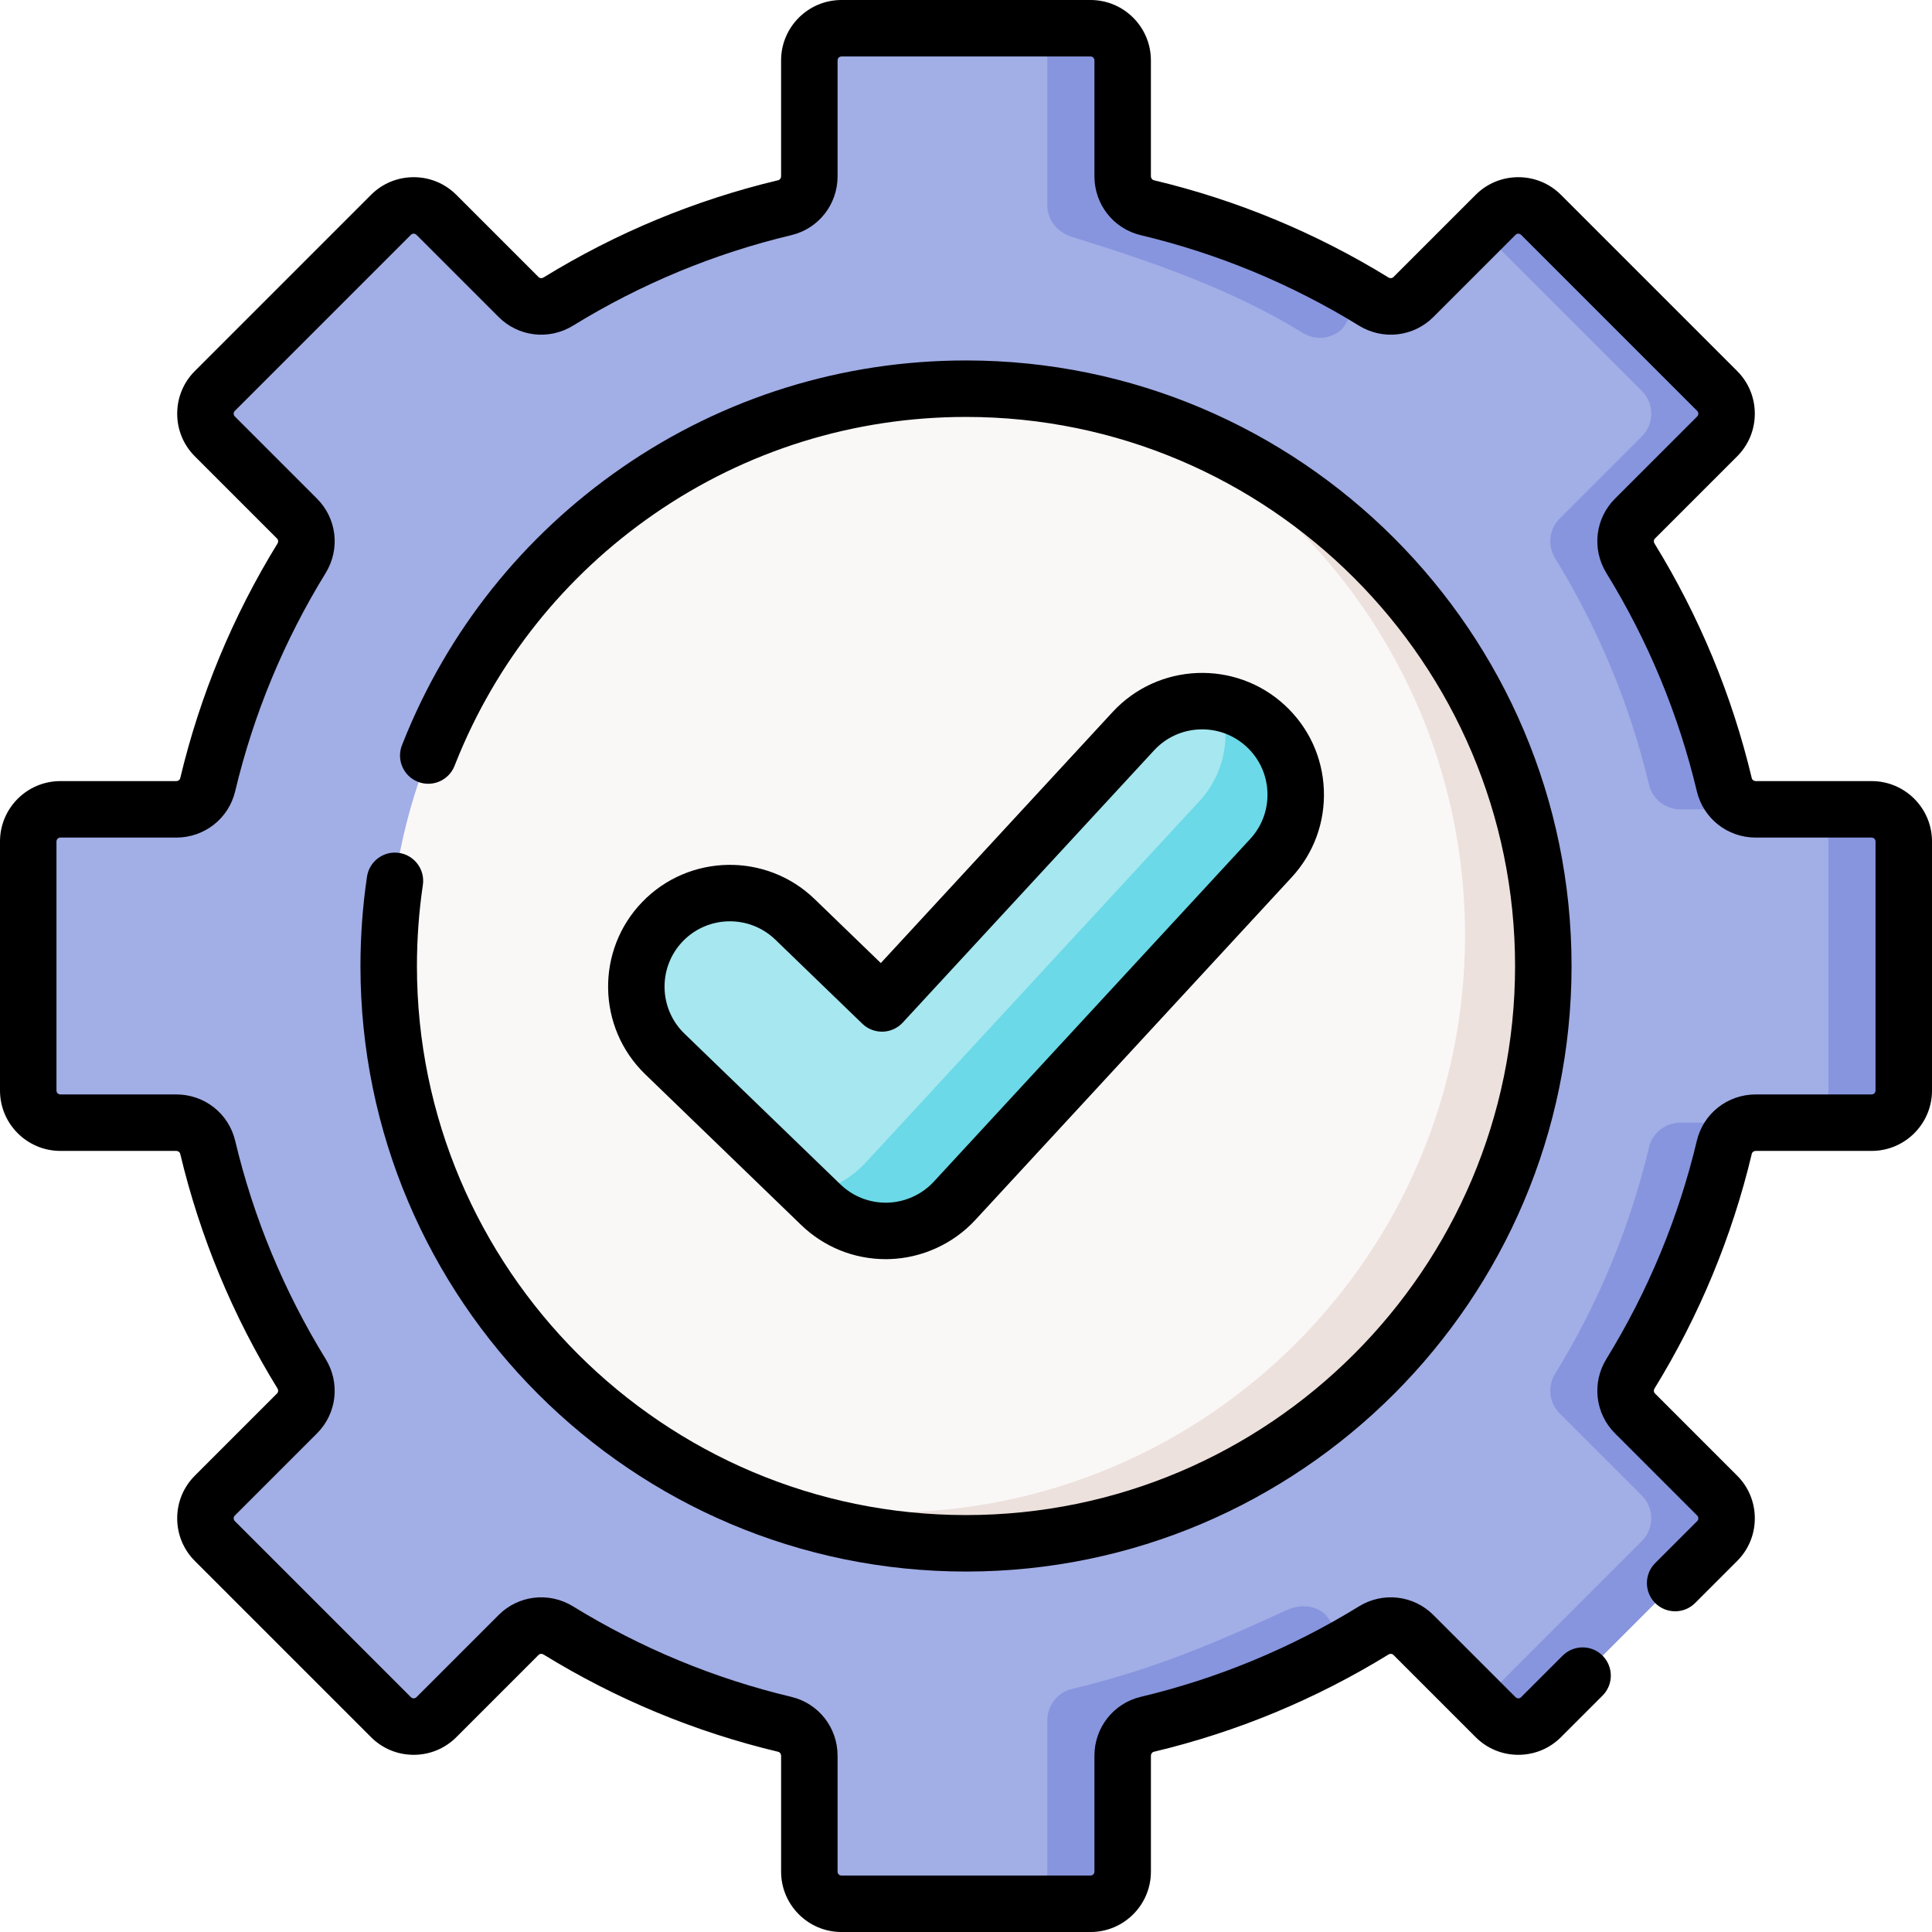
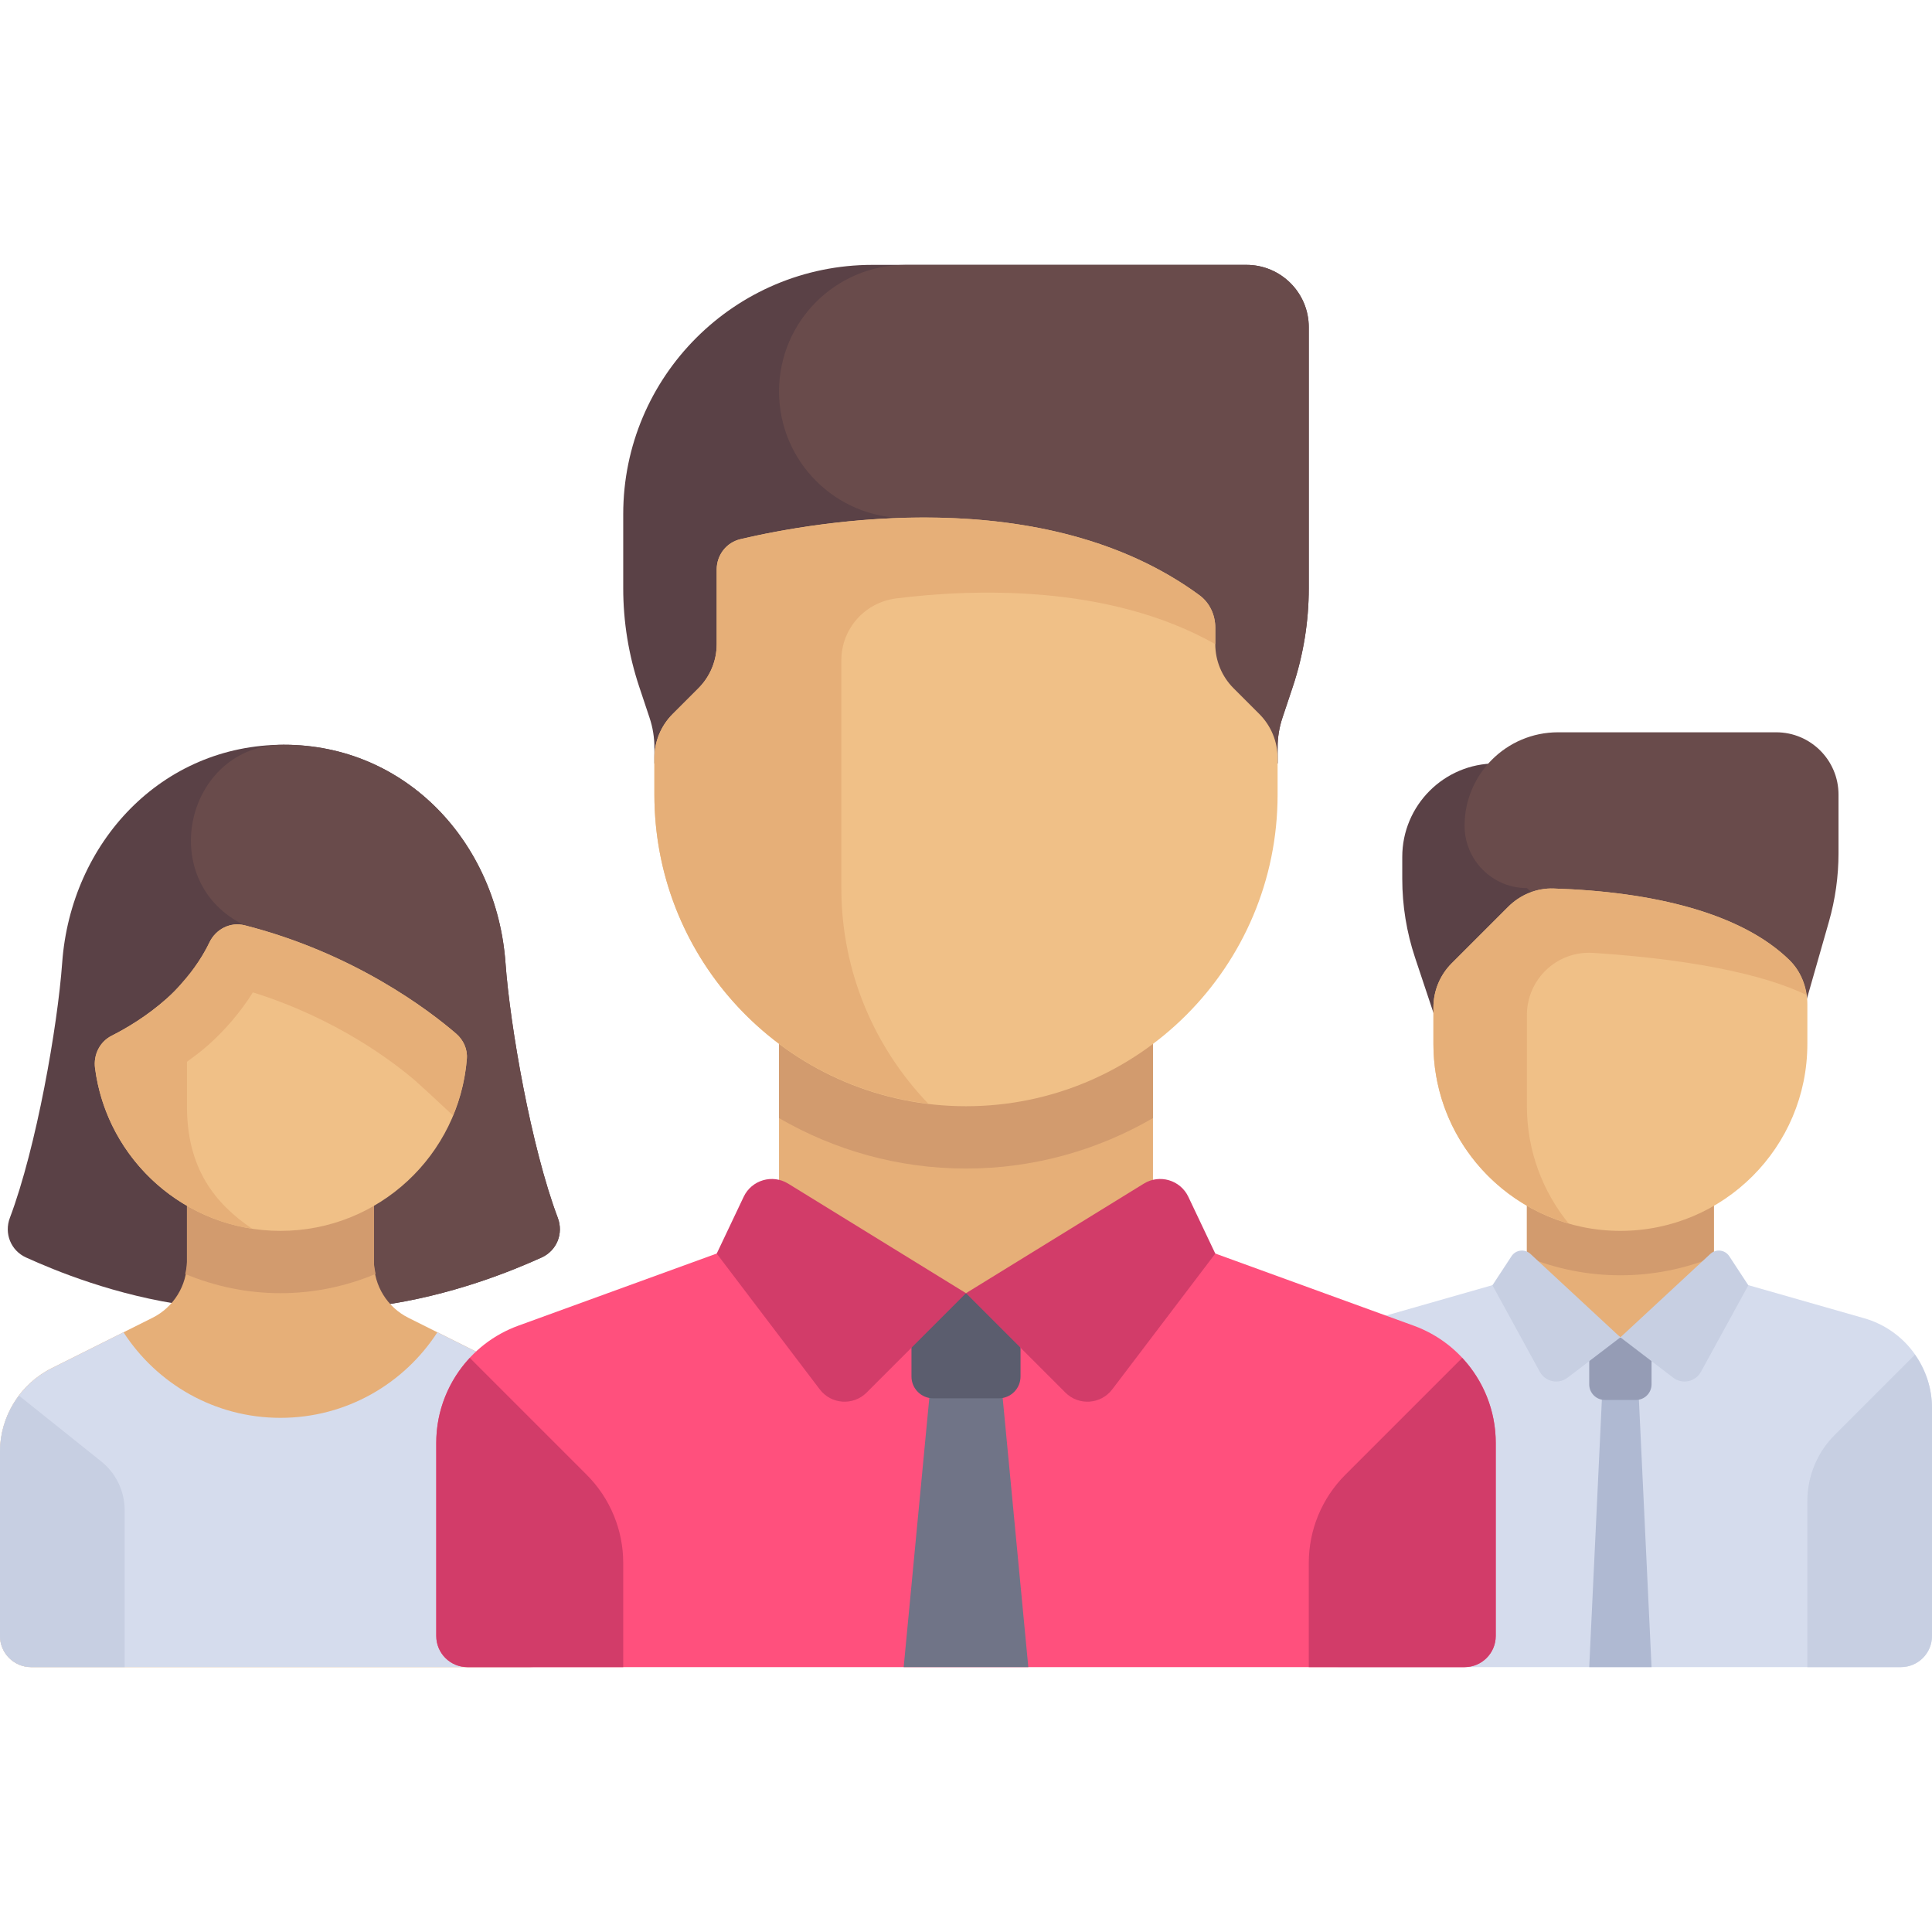
- <svg xmlns="http://www.w3.org/2000/svg" id="Capa_1" enable-background="new 0 0 512 512" height="512" viewBox="0 0 512 512" width="512">
+ <svg xmlns="http://www.w3.org/2000/svg" version="1.1" id="Layer_1" x="0px" y="0px" viewBox="0 0 512 512" style="enable-background:new 0 0 512 512;" xml:space="preserve">
+   <path style="fill:#5A4146;" d="M371.613,227.096v5.795c0,7.101,1.145,14.155,3.39,20.891l13.126,39.378h24.774v-90.839h-16.516  C382.705,202.322,371.613,213.413,371.613,227.096z" />
+   <path style="fill:#694B4B;" d="M484.684,244.251l-13.974,48.91l-66.065-57.806c-9.122,0-16.516-7.395-16.516-16.516l0,0  c0-13.682,11.092-24.774,24.774-24.774h57.806c9.122,0,16.516,7.395,16.516,16.516v15.522  C487.226,232.24,486.37,238.348,484.684,244.251z" />
+   <rect x="404.64" y="317.94" style="fill:#E6AF78;" width="49.548" height="36.549" />
+   <path style="fill:#D29B6E;" d="M404.645,333.104c7.659,3.112,16.011,4.864,24.774,4.864s17.115-1.752,24.774-4.864v-15.169h-49.548  L404.645,333.104L404.645,333.104z" />
+   <path style="fill:#D5DCED;" d="M494.031,349.351l-39.84-11.382l-24.772,16.439l-24.774-16.44l-39.838,11.383  c-10.636,3.039-17.968,12.76-17.968,23.821v60.376c0,4.561,3.697,8.258,8.258,8.258h148.645c4.561,0,8.258-3.697,8.258-8.258  v-60.376C512,362.11,504.667,352.39,494.031,349.351z" />
+   <polygon style="fill:#AFB9D2;" points="437.677,441.805 421.161,441.805 425.29,354.484 433.548,354.484 " />
+   <path style="fill:#F0C087;" d="M429.419,326.193L429.419,326.193c-27.365,0-49.548-22.184-49.548-49.548v-9.675  c0-4.38,1.74-8.581,4.837-11.679l14.975-14.975c3.171-3.171,7.507-4.994,11.989-4.853c26.398,0.833,49.764,6.488,62.537,18.963  c3.127,3.054,4.759,7.326,4.759,11.696v10.523C478.968,304.01,456.784,326.193,429.419,326.193z" />
+   <path style="fill:#E6AF78;" d="M404.645,269.018c0-9.526,8-17.098,17.507-16.492c16.671,1.064,41.409,3.85,56.586,11.15  c-0.495-3.484-1.992-6.773-4.529-9.251c-12.773-12.475-36.139-18.13-62.537-18.963l-0.001,0.001v-0.001  c-4.481-0.141-8.818,1.683-11.988,4.853l-14.974,14.974c-3.098,3.097-4.838,7.298-4.838,11.679v9.675  c0,22.596,15.141,41.621,35.82,47.579c-6.883-8.492-11.045-19.272-11.045-31.063L404.645,269.018L404.645,269.018z" />
+   <path style="fill:#C7CFE2;" d="M478.968,397.779c0-6.571,2.61-12.872,7.256-17.518l21.257-21.257  c2.841,4.061,4.519,8.95,4.519,14.169v60.376c0,4.561-3.697,8.258-8.258,8.258h-24.774L478.968,397.779L478.968,397.779z" />
+   <path style="fill:#959CB5;" d="M433.548,371h-8.258c-2.28,0-4.129-1.849-4.129-4.129v-12.387h16.516v12.387  C437.677,369.151,435.829,371,433.548,371z" />
  <g>
-     <g>
-       <path d="m504.516 289.003v-66.007c0-4.703-3.812-8.515-8.515-8.515h-30.72c-3.943 0-7.409-2.682-8.323-6.518-5.124-21.508-13.617-41.708-24.882-60.021-2.073-3.37-1.591-7.713 1.206-10.51l21.781-21.781c3.325-3.325 3.325-8.717 0-12.042l-46.674-46.674c-3.325-3.325-8.717-3.325-12.042 0l-21.781 21.781c-2.798 2.798-7.14 3.279-10.51 1.206-18.313-11.265-38.512-19.758-60.021-24.882-3.836-.914-6.518-4.379-6.518-8.323v-30.72c0-4.703-3.812-8.515-8.515-8.515h-66.007c-4.703 0-8.515 3.812-8.515 8.515v30.72c0 3.943-2.682 7.409-6.518 8.323-21.508 5.124-41.708 13.618-60.021 24.882-3.37 2.073-7.713 1.591-10.51-1.206l-21.781-21.781c-3.325-3.325-8.717-3.325-12.042 0l-46.674 46.674c-3.325 3.325-3.325 8.717 0 12.042l21.781 21.781c2.798 2.798 3.279 7.14 1.206 10.51-11.265 18.313-19.758 38.513-24.882 60.021-.914 3.836-4.379 6.518-8.323 6.518h-30.72c-4.703 0-8.515 3.812-8.515 8.515v66.007c0 4.703 3.812 8.515 8.515 8.515h30.72c3.943 0 7.409 2.682 8.323 6.518 5.124 21.508 13.617 41.708 24.882 60.021 2.073 3.37 1.591 7.713-1.206 10.51l-21.781 21.781c-3.325 3.325-3.325 8.717 0 12.042l46.674 46.674c3.325 3.325 8.717 3.325 12.042 0l21.781-21.781c2.798-2.798 7.14-3.279 10.51-1.206 18.313 11.265 38.513 19.758 60.021 24.882 3.836.914 6.518 4.38 6.518 8.323v30.719c0 4.703 3.812 8.515 8.515 8.515h66.007c4.703 0 8.515-3.812 8.515-8.515v-30.719c0-3.943 2.682-7.409 6.518-8.323 21.508-5.124 41.708-13.618 60.021-24.882 3.37-2.073 7.713-1.591 10.51 1.206l21.781 21.781c3.325 3.325 8.717 3.325 12.042 0l46.674-46.674c3.325-3.325 3.325-8.717 0-12.042l-21.781-21.781c-2.798-2.798-3.279-7.14-1.206-10.51 11.265-18.313 19.758-38.513 24.882-60.021.914-3.836 4.379-6.518 8.323-6.518h30.72c4.703 0 8.515-3.812 8.515-8.515z" fill="#a2aee6" />
-     </g>
-     <g>
-       <path d="m351.321 427.984 6.242 7.915c-16.563 9.379-34.533 16.533-53.53 21.063-3.831.908-6.516 4.38-6.516 8.322v30.721c0 4.699-3.811 8.511-8.511 8.511h-19.955c4.699 0 8.511-3.812 8.511-8.511v-40.102c0-3.941 2.684-7.404 6.516-8.321 21.512-5.119 38.059-12.223 56.727-20.804 3.602-1.658 7.713-1.588 10.516 1.206z" fill="#8795de" />
-     </g>
-     <g>
-       <path d="m304.033 55.038c19.506 4.65 40.445 13.532 57.367 23.28l-5.594 8.719c-2.804 2.794-7.144 3.283-10.517 1.207-18.309-11.265-38.622-18.467-61.212-25.471-3.762-1.177-6.516-4.38-6.516-8.331v-38.446c0-4.699-3.811-8.511-8.511-8.511h19.955c4.699 0 8.511 3.812 8.511 8.511v30.721c.001 3.941 2.685 7.413 6.517 8.321z" fill="#8795de" />
-     </g>
-     <g>
-       <path d="m445.327 297.517h19.955c-3.941 0-7.413 2.684-8.321 6.516-5.129 21.512-13.62 41.707-24.884 60.026-2.075 3.372-1.596 7.713 1.207 10.507l21.781 21.781c3.323 3.323 3.323 8.721 0 12.043l-46.676 46.676c-3.323 3.323-8.721 3.323-12.043 0l-3.951-3.951 42.715-42.725c3.323-3.323 3.323-8.721 0-12.043l-21.781-21.781c-2.804-2.794-3.283-7.134-1.207-10.507 11.265-18.319 19.756-38.514 24.884-60.026.908-3.832 4.38-6.516 8.321-6.516z" fill="#8795de" />
-     </g>
-     <g>
-       <path d="m465.283 214.483h-19.955c-3.941 0-7.413-2.684-8.321-6.515-5.129-21.512-13.62-41.707-24.884-60.026-2.075-3.372-1.596-7.713 1.207-10.507l21.781-21.781c3.323-3.323 3.323-8.721 0-12.043l-42.715-42.715 3.951-3.961c3.323-3.323 8.721-3.323 12.043 0l46.676 46.676c3.323 3.323 3.323 8.721 0 12.043l-21.781 21.781c-2.804 2.794-3.283 7.134-1.207 10.507 11.265 18.319 19.756 38.514 24.884 60.026.908 3.831 4.38 6.515 8.321 6.515z" fill="#8795de" />
-     </g>
-     <g>
-       <path d="m504.515 222.994v66.013c0 4.7-3.811 8.511-8.511 8.511h-19.955c4.7 0 8.511-3.811 8.511-8.511v-66.013c0-4.7-3.812-8.511-8.511-8.511h19.955c4.7 0 8.511 3.811 8.511 8.511z" fill="#8795de" />
-     </g>
-     <g>
-       <circle cx="256" cy="256" fill="#faf7f7" r="152.992" />
-     </g>
-     <g>
-       <path d="m408.989 256c0 84.491-68.497 152.989-152.989 152.989-23.727 0-46.197-5.398-66.232-15.046 14.368 4.47 29.644 6.875 45.489 6.875 84.491 0 152.989-68.497 152.989-152.989 0-60.754-35.421-113.237-86.736-137.932 62.27 19.376 107.479 77.456 107.479 146.103z" fill="#ede1dd" />
-     </g>
-     <g>
-       <g>
-         <path d="m234.739 326.207c-6.423 0-12.607-2.493-17.239-6.97l-41.313-39.929c-9.85-9.522-10.118-25.227-.598-35.078 9.521-9.849 25.222-10.122 35.079-.598l23.063 22.29 66.615-72.15c9.293-10.067 24.988-10.693 35.055-1.399 10.065 9.294 10.692 24.989 1.397 35.055l-83.832 90.798c-4.529 4.907-10.845 7.779-17.52 7.97-.235.007-.471.011-.707.011z" fill="#a6e7f0" />
-       </g>
-     </g>
-     <g>
-       <g>
-         <path d="m336.8 227.434-83.833 90.797c-4.53 4.899-10.846 7.773-17.521 7.962-.24.01-.469.01-.708.01-6.426 0-12.602-2.494-17.242-6.964l-3.103-3.003c5.717-.938 10.995-3.762 14.967-8.062l88.483-95.836c6.705-7.264 8.521-17.301 5.598-26.062 4.33.858 8.481 2.884 11.963 6.096 10.066 9.299 10.685 24.994 1.396 35.062z" fill="#6bd9e7" />
-       </g>
-     </g>
-     <g>
-       <path d="m496.001 206.998h-30.719c-.499 0-.937-.323-1.044-.769-5.232-21.966-13.908-42.896-25.787-62.208-.264-.428-.212-.962.124-1.297l21.781-21.781c3.022-3.023 4.686-7.04 4.686-11.313 0-4.274-1.664-8.292-4.686-11.313l-46.674-46.673c-3.021-3.023-7.039-4.687-11.313-4.687-4.273 0-8.29 1.664-11.313 4.686l-21.781 21.781c-.336.336-.871.388-1.297.124-19.312-11.879-40.242-20.555-62.208-25.787-.445-.106-.769-.545-.769-1.043v-30.719c.001-8.822-7.176-15.999-15.998-15.999h-66.007c-8.821 0-15.999 7.177-15.999 15.999v30.719c0 .499-.323.937-.769 1.043-21.966 5.233-42.896 13.908-62.208 25.787-.427.265-.963.213-1.297-.124l-21.781-21.781c-3.023-3.022-7.04-4.686-11.313-4.686-4.274 0-8.292 1.664-11.313 4.686l-46.671 46.675c-3.023 3.021-4.687 7.039-4.687 11.313 0 4.273 1.664 8.29 4.686 11.313l21.781 21.781c.336.335.388.869.124 1.297-11.879 19.312-20.555 40.242-25.787 62.208-.106.445-.545.769-1.044.769h-30.719c-8.822-.001-15.999 7.176-15.999 15.998v66.007c0 8.821 7.177 15.999 15.999 15.999h30.719c.499 0 .937.323 1.044.769 5.232 21.966 13.908 42.896 25.787 62.208.264.428.212.962-.124 1.297l-21.781 21.782c-3.022 3.022-4.686 7.04-4.686 11.313 0 4.274 1.664 8.292 4.686 11.313l46.674 46.673c3.021 3.022 7.039 4.687 11.313 4.687 4.273 0 8.29-1.664 11.313-4.686l21.781-21.781c.334-.338.87-.39 1.297-.124 19.311 11.878 40.241 20.555 62.21 25.788.444.106.767.545.767 1.043v30.719c0 8.821 7.177 15.999 15.999 15.999h66.007c8.821 0 15.999-7.177 15.999-15.999v-30.719c0-.498.323-.936.769-1.043 21.967-5.233 42.896-13.91 62.208-25.788.426-.265.962-.213 1.297.124l21.781 21.781c3.023 3.021 7.04 4.686 11.313 4.686 4.274 0 8.292-1.664 11.312-4.686l11.01-11.01c2.923-2.922 2.923-7.661.001-10.583-2.923-2.922-7.662-2.923-10.583-.001l-11.012 11.011c-.249.249-.534.302-.729.302s-.479-.053-.729-.303l-21.781-21.781c-5.258-5.257-13.369-6.198-19.723-2.289-17.956 11.046-37.415 19.113-57.833 23.978-7.223 1.719-12.269 8.135-12.269 15.602v30.719c0 .569-.463 1.032-1.032 1.032h-66.007c-.569 0-1.032-.463-1.032-1.032v-30.719c0-7.467-5.045-13.883-12.267-15.602-20.42-4.865-39.879-12.932-57.835-23.978-6.356-3.907-14.465-2.968-19.723 2.289l-21.781 21.781c-.249.25-.534.303-.729.303s-.479-.053-.729-.303l-46.675-46.674c-.249-.249-.302-.534-.302-.729s.053-.479.303-.729l21.781-21.781c5.256-5.257 6.197-13.367 2.289-19.723-11.047-17.957-19.113-37.416-23.977-57.835-1.721-7.222-8.137-12.267-15.603-12.267h-30.718c-.569 0-1.032-.463-1.032-1.032v-66.007c0-.569.463-1.032 1.032-1.032h30.719c7.466 0 13.882-5.044 15.603-12.267 4.864-20.419 12.93-39.878 23.977-57.835 3.908-6.356 2.967-14.466-2.289-19.723l-21.781-21.781c-.25-.249-.303-.534-.303-.729s.053-.479.303-.729l46.674-46.675c.249-.249.534-.302.729-.302s.479.053.729.303l21.781 21.781c5.258 5.255 13.367 6.197 19.723 2.289 17.957-11.047 37.416-19.113 57.835-23.977 7.222-1.721 12.267-8.137 12.267-15.603v-30.719c0-.569.463-1.032 1.032-1.032h66.007c.569 0 1.032.463 1.032 1.032v30.719c0 7.466 5.044 13.882 12.267 15.603 20.419 4.864 39.878 12.93 57.835 23.977 6.356 3.907 14.465 2.968 19.723-2.289l21.781-21.781c.249-.25.534-.303.729-.303s.479.053.729.303l46.675 46.674c.249.249.302.534.302.729s-.053.479-.303.729l-21.781 21.781c-5.256 5.257-6.197 13.367-2.289 19.723 11.047 17.957 19.113 37.416 23.977 57.835 1.721 7.222 8.137 12.267 15.603 12.267h30.719c.569 0 1.032.463 1.032 1.032v66.007c0 .569-.463 1.032-1.032 1.032h-30.719c-7.466 0-13.882 5.044-15.603 12.267-4.864 20.419-12.93 39.878-23.977 57.835-3.908 6.356-2.967 14.466 2.289 19.723l21.781 21.781c.25.249.303.534.303.729s-.053.479-.303.729l-11.136 11.136c-2.922 2.923-2.922 7.661 0 10.584 2.922 2.92 7.66 2.922 10.584 0l11.135-11.136c3.023-3.021 4.687-7.039 4.687-11.313 0-4.273-1.664-8.29-4.686-11.313l-21.781-21.782c-.336-.335-.388-.869-.124-1.297 11.879-19.312 20.555-40.242 25.787-62.208.106-.445.545-.769 1.044-.769h30.719c8.821 0 15.999-7.177 15.999-15.999v-66.007c-.003-8.822-7.18-15.999-16.002-15.999z" />
-       <path d="m105.754 226.031c-4.088-.614-7.892 2.22-8.497 6.308-1.151 7.781-1.733 15.741-1.733 23.661 0 88.487 71.989 160.476 160.476 160.476s160.476-71.989 160.476-160.476-71.989-160.476-160.476-160.476c-32.758 0-64.266 9.807-91.119 28.361-26.226 18.121-46.295 43.296-58.046 72.825l-.303.768c-1.517 3.844.369 8.191 4.214 9.708 3.843 1.516 8.191-.369 9.708-4.214l.295-.747c10.648-26.758 28.851-49.589 52.639-66.026 24.341-16.819 52.907-25.708 82.612-25.708 80.234 0 145.509 65.275 145.509 145.509s-65.275 145.509-145.509 145.509-145.509-65.275-145.509-145.509c0-7.19.529-14.414 1.572-21.473.604-4.088-2.22-7.892-6.309-8.496z" />
-       <path d="m234.74 333.69c.308 0 .616-.004.922-.013 8.637-.248 16.948-4.029 22.804-10.373l83.83-90.798c5.851-6.337 8.885-14.573 8.542-23.191-.344-8.618-4.022-16.587-10.36-22.438-13.081-12.078-33.552-11.261-45.63 1.82l-61.422 66.524-17.557-16.97c-12.804-12.373-33.287-12.022-45.66.78s-12.024 33.283.778 45.658l41.313 39.929c6.053 5.85 14.022 9.072 22.44 9.072zm-53.77-84.259c3.394-3.511 7.925-5.276 12.46-5.276 4.337 0 8.68 1.615 12.038 4.858l23.063 22.29c1.448 1.399 3.411 2.15 5.413 2.1 2.014-.057 3.919-.924 5.286-2.404l66.615-72.15c6.481-7.019 17.463-7.454 24.48-.977 3.399 3.139 5.373 7.414 5.557 12.039.184 4.624-1.443 9.042-4.583 12.442l-83.833 90.8c-3.14 3.403-7.6 5.431-12.236 5.564-4.686.134-9.165-1.608-12.531-4.86l-41.312-39.929c-6.867-6.64-7.054-17.629-.417-24.497z" />
-     </g>
+     <path style="fill:#C7CFE2;" d="M429.419,354.409L415.422,365.1c-2.411,1.842-5.897,1.104-7.354-1.558l-12.556-22.93l5.054-7.709   c1.121-1.71,3.51-2.001,5.009-0.611L429.419,354.409z" />
+     <path style="fill:#C7CFE2;" d="M429.419,354.409l13.997,10.692c2.411,1.842,5.897,1.104,7.354-1.558l12.556-22.93l-5.054-7.709   c-1.121-1.71-3.51-2.001-5.009-0.611L429.419,354.409z" />
  </g>
+   <path style="fill:#5A4146;" d="M147.822,322.745c-7.057-18.698-12.654-50.841-13.863-67.576  c-2.3-31.846-26.299-57.806-58.741-57.806s-56.441,25.961-58.741,57.806c-1.209,16.734-6.806,48.878-13.863,67.576  c-1.555,4.122,0.24,8.667,4.299,10.507c7.562,3.427,23.685,10.141,43.13,12.756h50.349c19.354-2.621,35.59-9.339,43.13-12.756  C147.582,331.412,149.377,326.867,147.822,322.745z" />
+   <path style="fill:#694B4B;" d="M143.523,333.253c4.058-1.84,5.854-6.385,4.298-10.507c-7.056-18.698-12.654-50.841-13.862-67.576  c-2.299-31.846-26.299-57.806-58.74-57.806c-0.082,0-0.163,0-0.245,0.001c-24.893,0.101-33.69,34.05-12.261,46.717  c1.287,0.761,2.112,1.127,2.112,1.127l18.769,100.8h16.799C119.747,343.386,135.983,336.669,143.523,333.253z" />
+   <path style="fill:#E6AF78;" d="M134.95,362.588l-26.724-13.361c-5.596-2.798-9.131-8.518-9.13-14.774l0.002-24.775h-49.55v24.776  c0,6.256-3.534,11.974-9.13,14.772l-26.724,13.362C5.301,366.784,0,375.362,0,384.745v48.802c0,4.56,3.697,8.258,8.258,8.258  h132.129c4.561,0,8.258-3.698,8.258-8.258v-48.801C148.645,375.362,143.343,366.784,134.95,362.588z" />
+   <path style="fill:#D29B6E;" d="M74.323,342.709c8.892,0,17.409-1.833,25.217-5.096c-0.205-1.041-0.444-2.076-0.444-3.161  l0.002-24.775h-49.55v24.776c0,1.091-0.239,2.131-0.446,3.176C56.915,340.875,65.428,342.709,74.323,342.709z" />
+   <path style="fill:#D5DCED;" d="M134.95,362.588l-19.038-9.519c-8.828,13.632-24.139,22.673-41.589,22.673  s-32.762-9.041-41.59-22.674l-19.038,9.52C5.302,366.784,0,375.362,0,384.745v48.802c0,4.561,3.697,8.258,8.258,8.258h132.129  c4.561,0,8.258-3.697,8.258-8.258v-48.801C148.645,375.362,143.343,366.784,134.95,362.588z" />
+   <path style="fill:#F0C087;" d="M74.323,326.193L74.323,326.193c-25.192,0-45.992-18.8-49.137-43.135  c-0.456-3.526,1.239-6.983,4.413-8.584c3.802-1.918,9.327-5.152,14.617-9.872c5.891-5.256,9.347-10.799,11.299-14.868  c1.681-3.504,5.545-5.486,9.311-4.525c29.076,7.416,48.871,22.543,56.053,28.719c1.928,1.658,3.039,4.103,2.841,6.639  C121.719,306.097,100.368,326.193,74.323,326.193z" />
+   <path style="fill:#E6AF78;" d="M120.878,273.927c-7.181-6.176-26.977-21.303-56.053-28.719c-3.766-0.961-7.63,1.021-9.311,4.525  c-1.478,3.082-3.921,7.008-7.546,11.016c-0.001,0.01-0.004,0.018-0.005,0.028c-1.125,1.275-2.323,2.553-3.747,3.825  c-5.29,4.721-10.815,7.954-14.617,9.872c-3.174,1.601-4.868,5.059-4.413,8.585c2.825,21.855,19.927,39.251,41.625,42.569  c-9.887-6.726-17.262-15.976-17.262-32.466v-11.776c1.876-1.385,3.765-2.766,5.663-4.46c4.59-4.096,8.597-8.833,11.81-13.933  c22.243,6.941,37.323,18.502,43.04,23.418c1.565,1.372,5.449,4.952,9.993,9.215c1.955-4.705,3.248-9.753,3.663-15.058  C123.917,278.031,122.806,275.586,120.878,273.927z" />
+   <path style="fill:#C7CFE2;" d="M5.034,369.859C1.853,374.081,0,379.26,0,384.745v48.802c0,4.561,3.697,8.258,8.258,8.258h24.774  v-41.61c0-5.017-2.281-9.763-6.199-12.897L5.034,369.859z" />
+   <path style="fill:#FF507D;" d="M374.643,351.318l-69.095-25.126L256,342.709l-49.548-16.516l-69.095,25.126  c-13.054,4.747-21.744,17.153-21.744,31.043v51.186c0,4.56,3.697,8.258,8.258,8.258h264.258c4.561,0,8.258-3.698,8.258-8.258  v-51.186C396.387,368.471,387.698,356.065,374.643,351.318z" />
+   <polygon style="fill:#707487;" points="247.349,359.226 239.484,441.805 272.516,441.805 264.651,359.226 " />
+   <path style="fill:#5B5D6E;" d="M264.67,370.571h-17.34c-3.193,0-5.781-2.588-5.781-5.781v-22.081h28.901v22.081  C270.451,367.982,267.863,370.571,264.67,370.571z" />
+   <path style="fill:#D23C69;" d="M387.498,359.855c5.576,5.985,8.889,13.956,8.889,22.506v51.186c0,4.561-3.697,8.258-8.258,8.258  h-41.29v-27.608c0-8.761,3.48-17.163,9.675-23.357L387.498,359.855z" />
+   <path style="fill:#5A4146;" d="M346.839,155.889V86.709c0-9.122-7.395-16.516-16.516-16.516h-99.097  c-36.486,0-66.065,29.578-66.065,66.065v19.631c0,8.876,1.431,17.694,4.238,26.114l2.749,8.247c0.842,2.526,1.271,5.171,1.271,7.834  v4.238H338.58v-4.238c0-2.663,0.429-5.308,1.271-7.834l2.749-8.247C345.408,173.582,346.839,164.764,346.839,155.889z" />
+   <path style="fill:#694B4B;" d="M206.452,103.741c0,18.528,15.02,33.548,33.548,33.548h4.645l2.242,65.032h91.693v-4.238  c0-2.663,0.429-5.308,1.271-7.834l2.749-8.247c2.807-8.42,4.238-17.238,4.238-26.114V86.709c0-9.122-7.395-16.516-16.516-16.516H240  C221.472,70.193,206.452,85.213,206.452,103.741z" />
+   <rect x="206.45" y="268.39" style="fill:#E6AF78;" width="99.1" height="74.32" />
+   <path style="fill:#D29B6E;" d="M206.452,296.31c14.588,8.451,31.477,13.366,49.548,13.366s34.961-4.915,49.548-13.366v-27.924  h-99.097L206.452,296.31L206.452,296.31z" />
+   <g>
+     <path style="fill:#D23C69;" d="M256,342.709l-26.338,26.338c-3.54,3.54-9.391,3.141-12.417-0.847l-27.309-35.984l7.143-15.053   c2.108-4.442,7.606-6.07,11.792-3.49L256,342.709z" />
+     <path style="fill:#D23C69;" d="M256,342.709l26.338,26.338c3.54,3.54,9.391,3.141,12.417-0.847l27.309-35.984l-7.143-15.053   c-2.108-4.442-7.606-6.07-11.792-3.49L256,342.709z" />
+   </g>
+   <path style="fill:#F0C087;" d="M256,293.161L256,293.161c-45.608,0-82.581-36.973-82.581-82.581v-9.675  c0-4.38,1.74-8.581,4.837-11.679l6.841-6.841c3.097-3.097,4.837-7.298,4.837-11.679V150.91c0-3.824,2.568-7.146,6.289-8.025  c19.531-4.613,80.308-15.54,121.669,14.88c2.686,1.975,4.171,5.22,4.171,8.554v4.387c0,4.38,1.74,8.581,4.837,11.679l6.841,6.841  c3.097,3.097,4.837,7.298,4.837,11.679v9.675C338.581,256.188,301.608,293.161,256,293.161z" />
+   <path style="fill:#E6AF78;" d="M317.893,157.766c-29.09-21.395-67.731-22.321-94.925-19.392  c-11.471,1.235-20.949,3.144-26.743,4.512c-3.721,0.879-6.289,4.201-6.289,8.025v19.795c0,4.381-1.74,8.582-4.838,11.68  l-6.841,6.841c-3.098,3.098-4.838,7.299-4.838,11.68v9.674c0,42.224,31.71,76.985,72.602,81.92  c-14.249-14.839-23.054-34.948-23.054-57.146v-60.361c0-8.369,6.223-15.363,14.526-16.404c19.818-2.485,56.116-3.979,84.57,12.118  v-4.388C322.065,162.986,320.577,159.74,317.893,157.766z" />
+   <path style="fill:#D23C69;" d="M124.502,359.855c-5.576,5.985-8.889,13.956-8.889,22.506v51.186c0,4.561,3.697,8.258,8.258,8.258  h41.29v-27.608c0-8.761-3.48-17.163-9.675-23.357L124.502,359.855z" />
+   <g>
+ </g>
+   <g>
+ </g>
+   <g>
+ </g>
+   <g>
+ </g>
+   <g>
+ </g>
+   <g>
+ </g>
+   <g>
+ </g>
+   <g>
+ </g>
+   <g>
+ </g>
+   <g>
+ </g>
+   <g>
+ </g>
+   <g>
+ </g>
+   <g>
+ </g>
+   <g>
+ </g>
+   <g>
+ </g>
</svg>
